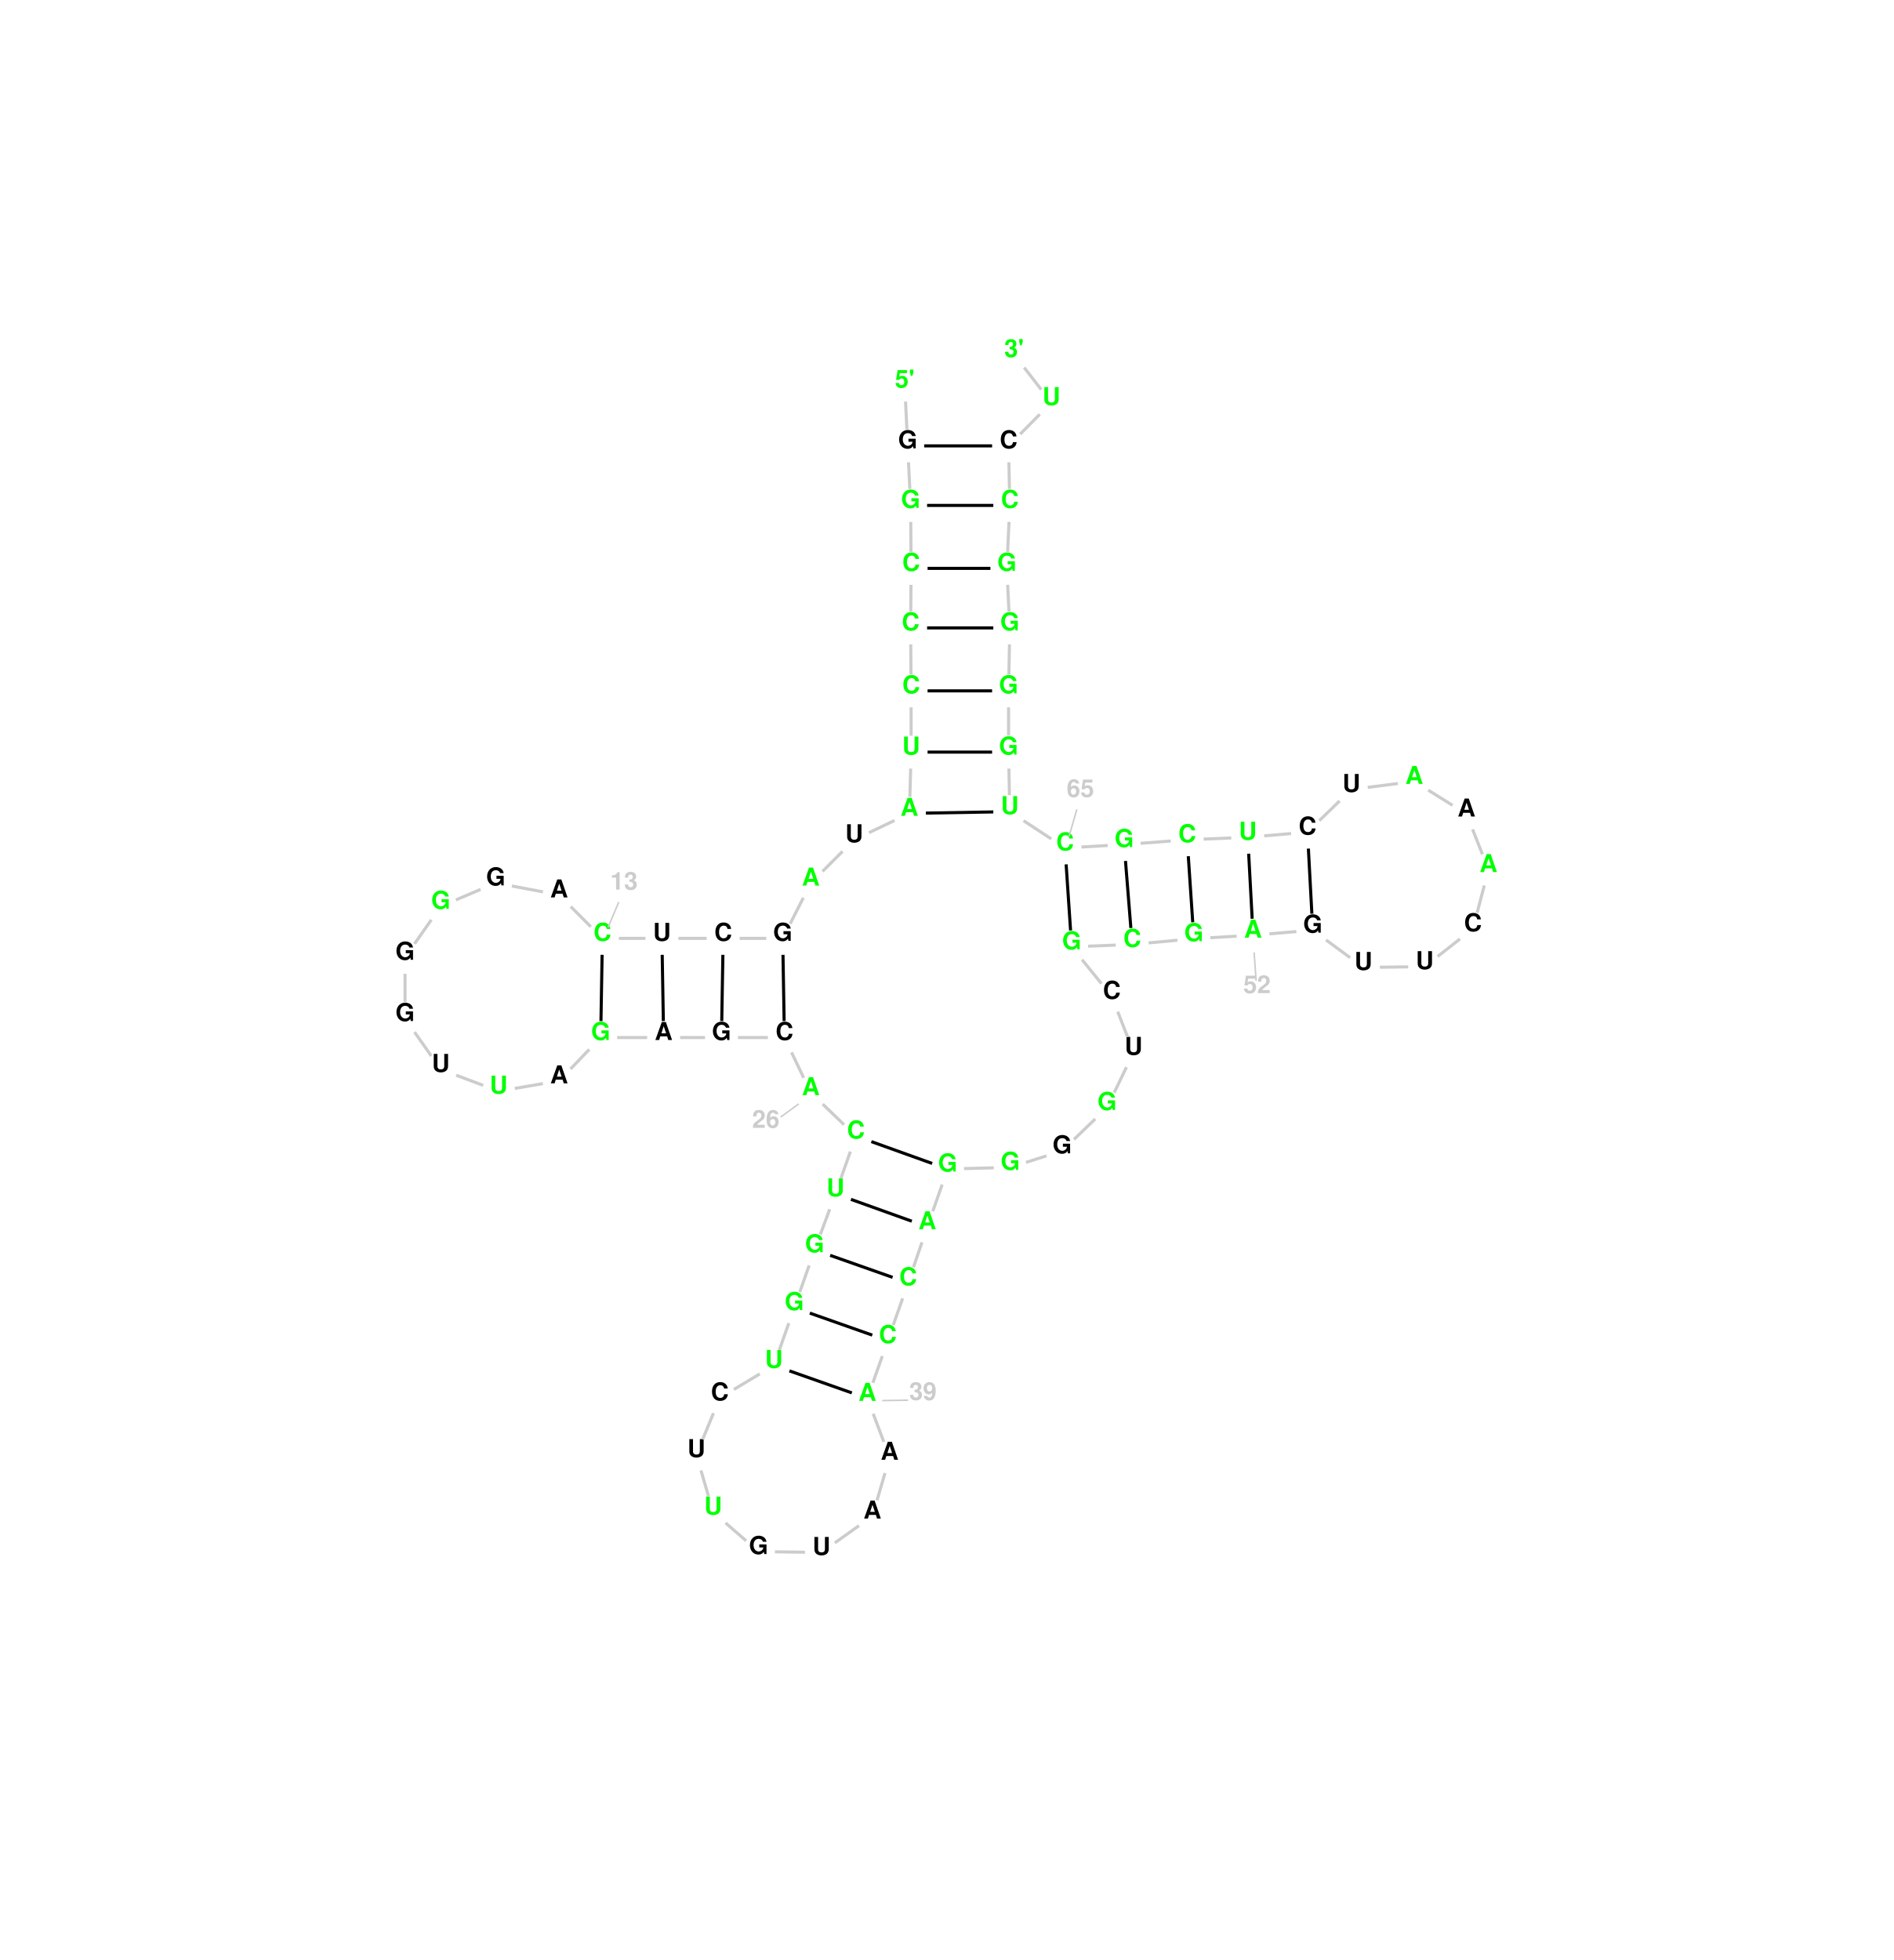
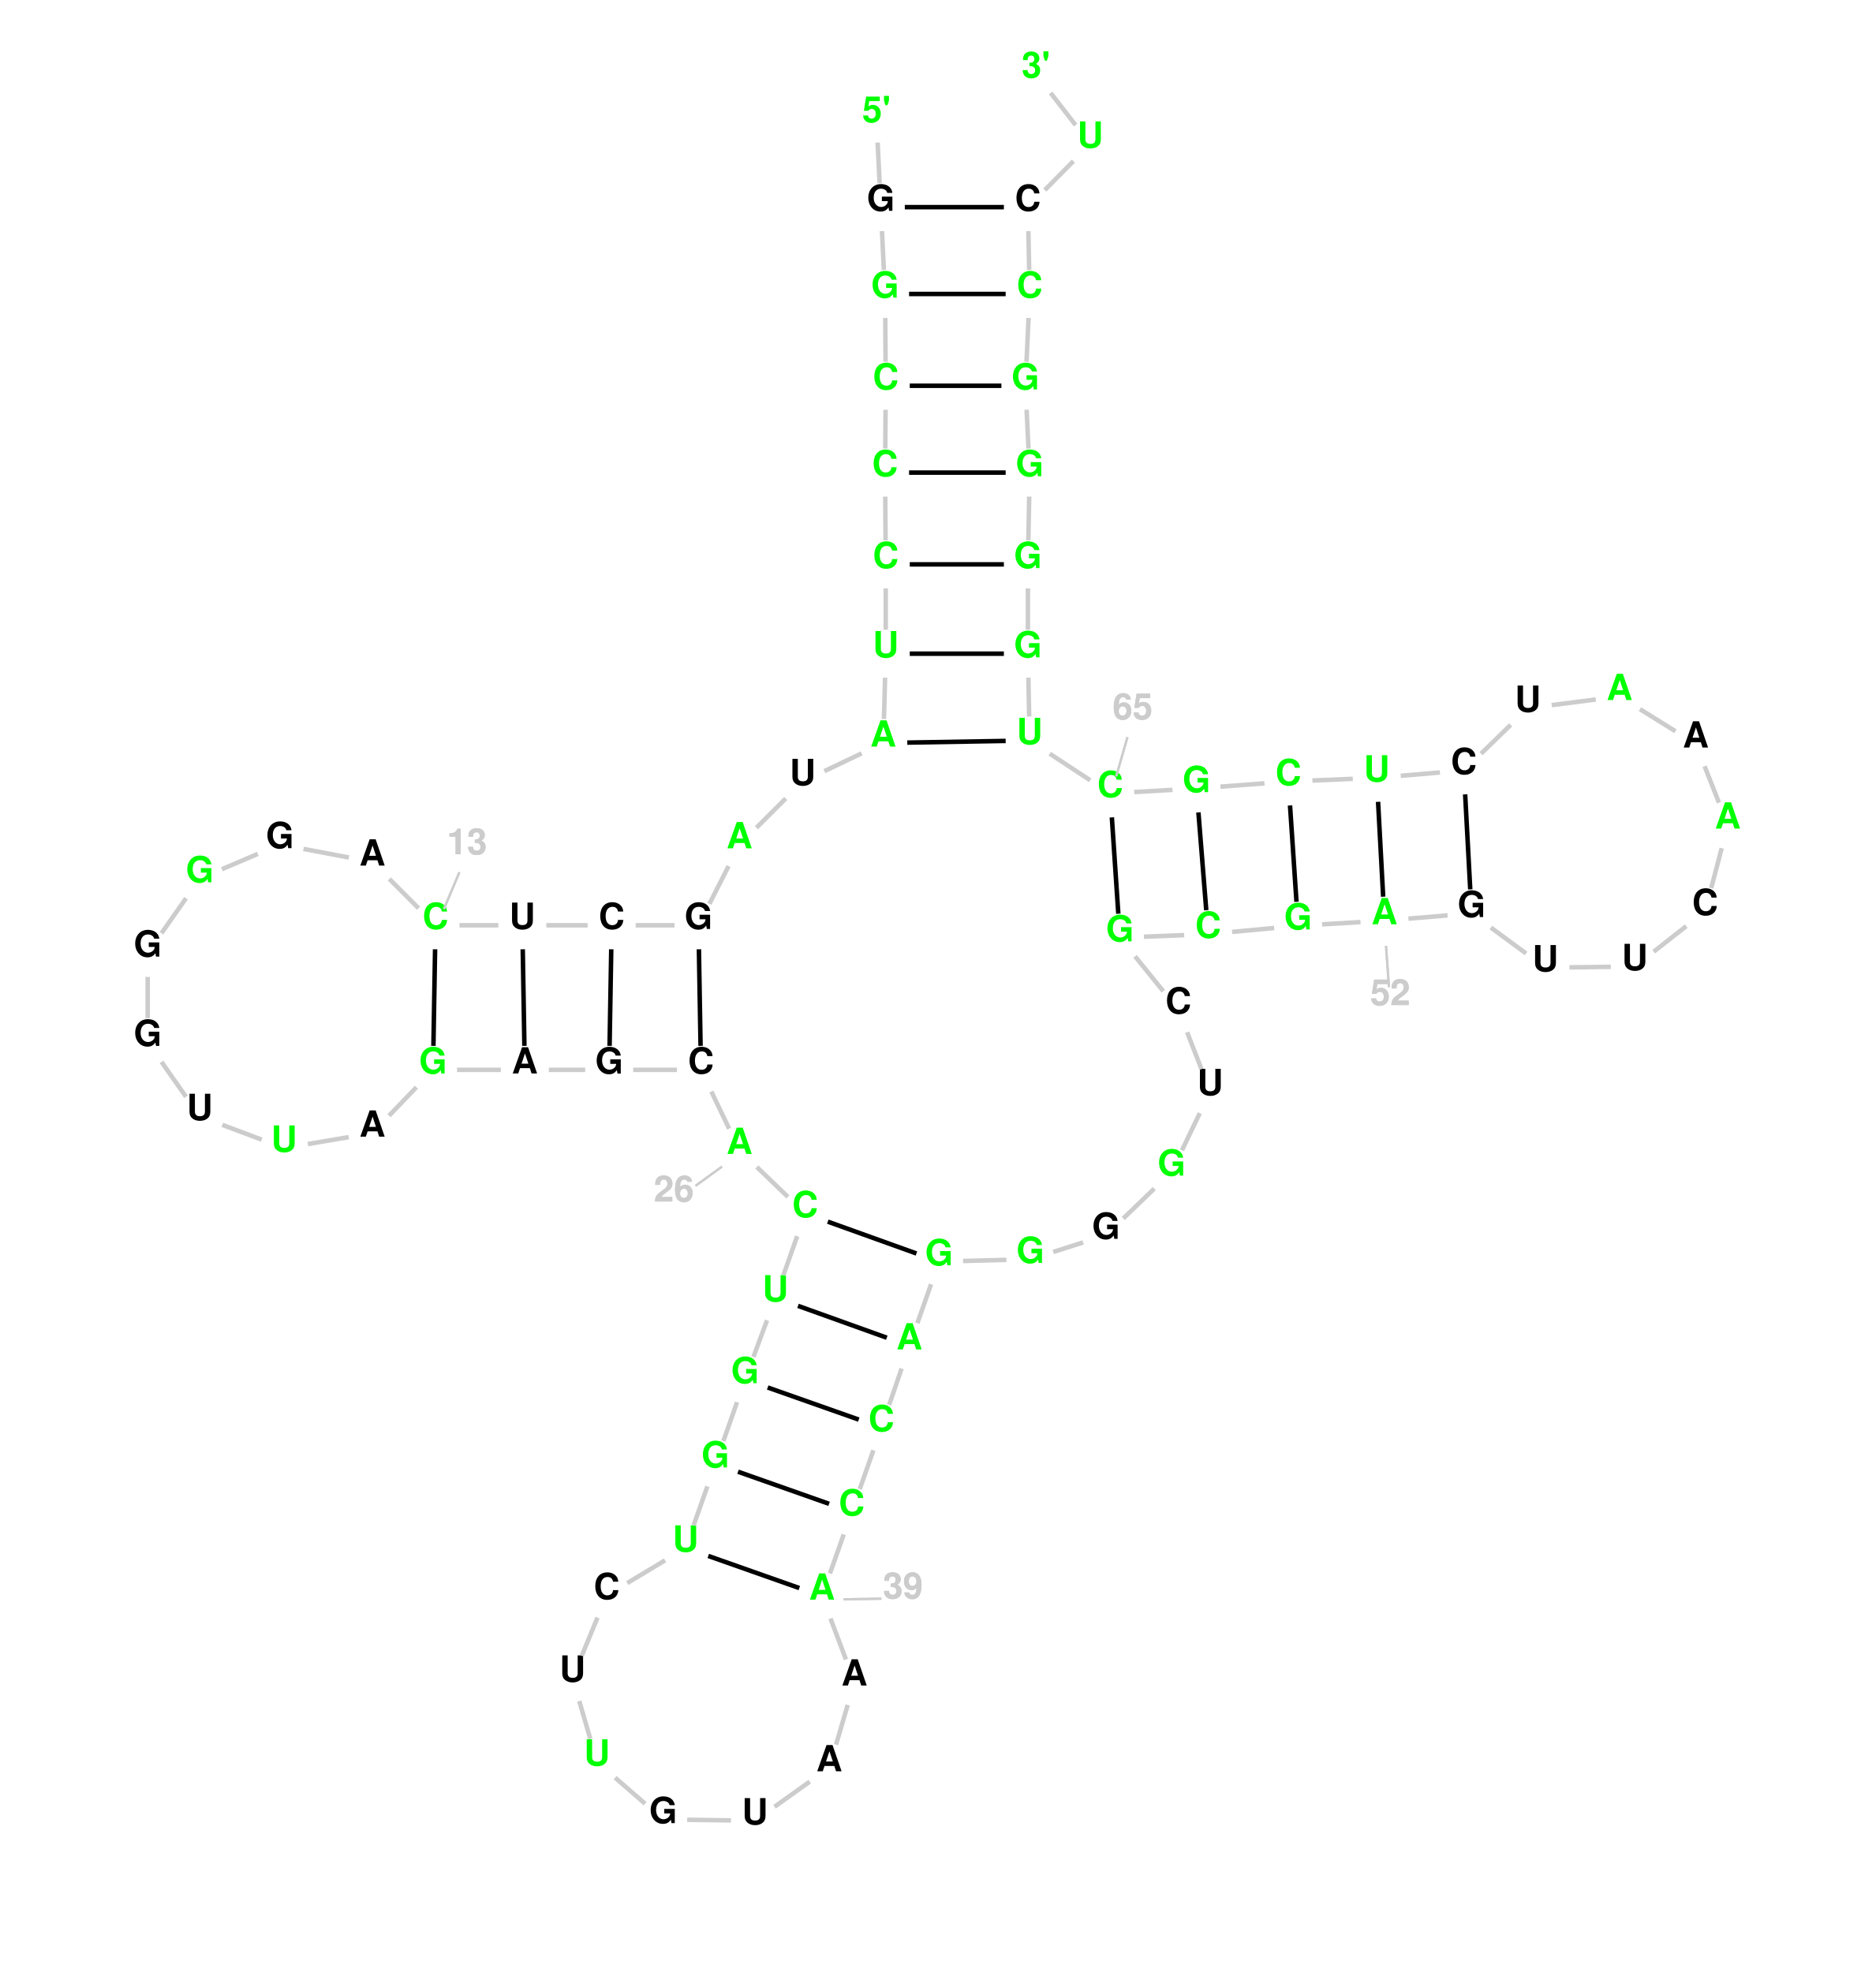
- <svg xmlns="http://www.w3.org/2000/svg" width="233.74" height="241.929" style="font-size: 3.048px; font-weight: bold; font-family: Helvetica; ">
+ <svg xmlns="http://www.w3.org/2000/svg" width="634.96" height="667.718">
  <g>
    <style type="text/css">


- text.red {fill: rgb(255, 0, 255); }
- text.green {fill: rgb(0, 255, 0); }
- text.blue {fill: rgb(0, 0, 255); }
- text.black {fill: rgb(0, 0, 0); }
- text.gray {fill: rgb(204, 204, 204); }
- text.brown {fill: rgb(211.65, 104.55, 30.6); }
- text {fill: rgb(0, 0, 0); text-anchor: middle; alignment-baseline: middle; }
circle.red {stroke: rgb(255, 0, 255); fill: none; }
circle.green {stroke: rgb(0, 255, 0); fill: none; }
circle.blue {stroke: rgb(0, 0, 255); fill: none; }
circle.black {stroke: rgb(0, 0, 0); fill: none; }
circle.gray {stroke: rgb(204, 204, 204); fill: none; }
circle.brown {stroke: rgb(211.65, 104.55, 30.6); fill: none; }
- line.red {stroke: rgb(255, 0, 255); stroke-width: 0.381; }
- line.green {stroke: rgb(0, 255, 0); stroke-width: 0.381; }
- line.blue {stroke: rgb(0, 0, 255); stroke-width: 0.381; }
- line.black {stroke: rgb(0, 0, 0); stroke-width: 0.381; }
- line.gray {stroke: rgb(204, 204, 204); stroke-width: 0.381; }
- line.brown {stroke: rgb(211.65, 104.55, 30.6); stroke-width: 0.381; }
+ line.red {stroke: rgb(255, 0, 255); stroke-width: 1.524; }
+ line.green {stroke: rgb(0, 255, 0); stroke-width: 1.524; }
+ line.blue {stroke: rgb(0, 0, 255); stroke-width: 1.524; }
+ line.black {stroke: rgb(0, 0, 0); stroke-width: 1.524; }
+ line.gray {stroke: rgb(204, 204, 204); stroke-width: 1.524; }
+ line.brown {stroke: rgb(211.65, 104.55, 30.6); stroke-width: 1.524; }
line {stroke: rgb(0, 0, 0); }
- text.numbering-label {fill: rgb(204, 204, 204);}
- line.numbering-line {stroke: rgb(204, 204, 204); stroke-width: 0.191;}
- line.predicted {stroke: rgb(0, 0, 0); stroke-dasharray: 2}
- .sequential {visibility:hidden}
- polyline {fill:none; stroke-linejoin:round; }
- .pseudoknot_segment1 {stroke-linecap:round; stroke-opacity: 0.4; stroke-width:3.048px}
- .pseudoknot_segment2 {stroke-linecap:round; stroke-opacity: 0.4; stroke-width:3.048px}
- .pseudoknot_connection {stroke-linecap:round; stroke-opacity: 0.2; stroke-width:1.5}
+ text.red {fill: rgb(255, 0, 255); font-size: 12.192px; font-weight: bold; font-family: Helvetica; }
+ text.green {fill: rgb(0, 255, 0); font-size: 12.192px; font-weight: bold; font-family: Helvetica; }
+ text.blue {fill: rgb(0, 0, 255); font-size: 12.192px; font-weight: bold; font-family: Helvetica; }
+ text.black {fill: rgb(0, 0, 0); font-size: 12.192px; font-weight: bold; font-family: Helvetica; }
+ text.gray {fill: rgb(204, 204, 204); font-size: 12.192px; font-weight: bold; font-family: Helvetica; }
+ text.brown {fill: rgb(211.65, 104.55, 30.6); font-size: 12.192px; font-weight: bold; font-family: Helvetica; }
+ text {fill: rgb(0, 0, 0); font-size: 12.192px; font-weight: bold; font-family: Helvetica; text-anchor: middle; alignment-baseline: middle; }
+ 
+ .pseudoknot_connection{stroke-linecap: round; stroke-opacity: 0.2; stroke-width: 1.5; }
+ .pseudoknot_segment1{stroke-linecap: round; stroke-opacity: 0.4; stroke-width: 12.192; }
+ .pseudoknot_segment2{stroke-linecap: round; stroke-opacity: 0.4; stroke-width: 12.192; }
+ line.numbering-line{stroke: rgb(204, 204, 204); stroke-width: 0.762; }
+ line.predicted{stroke: rgb(0, 0, 0); stroke-dasharray: 2; }
+ polyline{fill: none; stroke-linejoin: round; }
+ sequential{visibility: hidden; }
+ text.numbering-label{fill: rgb(204, 204, 204); }

</style>
  </g>
  <g>
-     <text x="111.683" y="47.838" class="green">5'</text>
-   </g>
-   <g>
-     <text x="112.05" y="55.34" class="black">G</text>
-   </g>
-   <g>
-     <line x1="114.082" y1="55.035" x2="122.468" y2="55.035" class="black" />
-   </g>
-   <g>
-     <text x="112.41" y="62.69" class="green">G</text>
-   </g>
-   <g>
-     <line x1="114.442" y1="62.385" x2="122.618" y2="62.385" class="black" />
-   </g>
-   <g>
-     <text x="112.47" y="70.46" class="green">C</text>
-   </g>
-   <g>
-     <line x1="114.502" y1="70.155" x2="122.258" y2="70.155" class="black" />
-   </g>
-   <g>
-     <text x="112.41" y="77.809" class="green">C</text>
-   </g>
-   <g>
-     <line x1="114.442" y1="77.505" x2="122.618" y2="77.505" class="black" />
-   </g>
-   <g>
-     <text x="112.47" y="85.579" class="green">C</text>
-   </g>
-   <g>
-     <line x1="114.502" y1="85.275" x2="122.468" y2="85.275" class="black" />
-   </g>
-   <g>
-     <text x="112.47" y="93.139" class="green">U</text>
-   </g>
-   <g>
-     <line x1="114.502" y1="92.835" x2="122.468" y2="92.835" class="black" />
-   </g>
-   <g>
-     <text x="112.26" y="100.699" class="green">A</text>
-   </g>
-   <g>
-     <line x1="114.292" y1="100.36" x2="122.618" y2="100.219" class="black" />
-   </g>
-   <g>
-     <text x="105.44" y="103.959" class="black">U</text>
-   </g>
-   <g>
-     <text x="100.09" y="109.309" class="green">A</text>
-   </g>
-   <g>
-     <text x="96.62" y="116.129" class="black">G</text>
-   </g>
-   <g>
-     <line x1="96.655" y1="117.856" x2="96.795" y2="126.033" class="black" />
-   </g>
-   <g>
-     <text x="89.27" y="116.129" class="black">C</text>
-   </g>
-   <g>
-     <line x1="89.235" y1="117.856" x2="89.095" y2="126.033" class="black" />
-   </g>
-   <g>
-     <text x="81.71" y="116.129" class="black">U</text>
-   </g>
-   <g>
-     <line x1="81.745" y1="117.856" x2="81.885" y2="126.033" class="black" />
-   </g>
-   <g>
-     <text x="74.36" y="116.129" class="green">C</text>
-   </g>
-   <g>
-     <line x1="74.325" y1="117.856" x2="74.185" y2="126.033" class="black" />
-   </g>
-   <g>
-     <text x="77.028" y="109.812" class="numbering-label sequential">13</text>
-   </g>
-   <g>
-     <text x="77.028" y="109.812" class="numbering-label template">13</text>
-   </g>
-   <g>
-     <line x1="75.072" y1="114.445" x2="76.385" y2="111.336" class="numbering-line sequential" />
-   </g>
-   <g>
-     <line x1="75.072" y1="114.445" x2="76.385" y2="111.336" class="numbering-line template" />
-   </g>
-   <g>
-     <text x="69.02" y="110.769" class="black">A</text>
-   </g>
-   <g>
-     <text x="61.19" y="109.289" class="black">G</text>
-   </g>
-   <g>
-     <text x="54.41" y="112.179" class="green">G</text>
-   </g>
-   <g>
-     <text x="50" y="118.469" class="black">G</text>
-   </g>
-   <g>
-     <text x="50" y="126.029" class="black">G</text>
-   </g>
-   <g>
-     <text x="54.41" y="132.309" class="black">U</text>
-   </g>
-   <g>
-     <text x="61.55" y="134.989" class="green">U</text>
-   </g>
-   <g>
-     <text x="69.02" y="133.719" class="black">A</text>
-   </g>
-   <g>
-     <text x="74.15" y="128.369" class="green">G</text>
-   </g>
-   <g>
-     <text x="81.92" y="128.369" class="black">A</text>
-   </g>
-   <g>
-     <text x="89.06" y="128.369" class="black">G</text>
-   </g>
-   <g>
-     <text x="96.83" y="128.369" class="black">C</text>
-   </g>
-   <g>
-     <text x="100.09" y="135.179" class="green">A</text>
-   </g>
-   <g>
-     <text x="94.538" y="139.206" class="numbering-label sequential">26</text>
-   </g>
-   <g>
-     <text x="94.538" y="139.206" class="numbering-label template">26</text>
-   </g>
-   <g>
-     <line x1="98.61" y1="136.253" x2="96.367" y2="137.88" class="numbering-line sequential" />
-   </g>
-   <g>
-     <line x1="98.61" y1="136.253" x2="96.367" y2="137.88" class="numbering-line template" />
-   </g>
-   <g>
-     <text x="105.65" y="140.529" class="green">C</text>
-   </g>
-   <g>
-     <line x1="107.562" y1="140.912" x2="115.068" y2="143.608" class="black" />
-   </g>
-   <g>
-     <text x="103.13" y="147.659" class="green">U</text>
-   </g>
-   <g>
-     <line x1="105.043" y1="148.041" x2="112.557" y2="150.738" class="black" />
-   </g>
-   <g>
-     <text x="100.56" y="154.579" class="green">G</text>
-   </g>
-   <g>
-     <line x1="102.476" y1="154.951" x2="110.184" y2="157.669" class="black" />
-   </g>
-   <g>
-     <text x="98.05" y="161.709" class="green">G</text>
-   </g>
-   <g>
-     <line x1="99.966" y1="162.081" x2="107.674" y2="164.799" class="black" />
-   </g>
-   <g>
-     <text x="95.53" y="168.839" class="green">U</text>
-   </g>
-   <g>
-     <line x1="97.446" y1="169.211" x2="105.154" y2="171.929" class="black" />
-   </g>
-   <g>
-     <text x="88.85" y="172.859" class="black">C</text>
-   </g>
-   <g>
-     <text x="85.96" y="179.849" class="black">U</text>
-   </g>
-   <g>
-     <text x="88.03" y="186.949" class="green">U</text>
-   </g>
-   <g>
-     <text x="93.63" y="191.819" class="black">G</text>
-   </g>
-   <g>
-     <text x="101.4" y="191.929" class="black">U</text>
-   </g>
-   <g>
-     <text x="107.69" y="187.439" class="black">A</text>
-   </g>
-   <g>
-     <text x="109.82" y="180.179" class="black">A</text>
-   </g>
-   <g>
-     <text x="107.07" y="172.909" class="green">A</text>
-   </g>
-   <g>
-     <text x="113.927" y="172.8" class="numbering-label sequential">39</text>
-   </g>
-   <g>
-     <text x="113.927" y="172.8" class="numbering-label template">39</text>
-   </g>
-   <g>
-     <line x1="108.899" y1="172.88" x2="112.098" y2="172.829" class="numbering-line sequential" />
-   </g>
-   <g>
-     <line x1="108.899" y1="172.88" x2="112.098" y2="172.829" class="numbering-line template" />
-   </g>
-   <g>
-     <text x="109.59" y="165.779" class="green">C</text>
-   </g>
-   <g>
-     <text x="112.1" y="158.649" class="green">C</text>
-   </g>
-   <g>
-     <text x="114.47" y="151.729" class="green">A</text>
-   </g>
-   <g>
-     <text x="116.98" y="144.599" class="green">G</text>
-   </g>
-   <g>
-     <text x="124.71" y="144.399" class="green">G</text>
-   </g>
-   <g>
-     <text x="131.11" y="142.359" class="black">G</text>
-   </g>
-   <g>
-     <text x="136.66" y="137.009" class="green">G</text>
-   </g>
-   <g>
-     <text x="139.93" y="130.199" class="black">U</text>
-   </g>
-   <g>
-     <text x="137.24" y="123.289" class="black">C</text>
-   </g>
-   <g>
-     <text x="132.29" y="117.179" class="green">G</text>
-   </g>
-   <g>
-     <line x1="132.154" y1="114.847" x2="131.606" y2="106.692" class="black" />
-   </g>
-   <g>
-     <text x="139.76" y="116.879" class="green">C</text>
-   </g>
-   <g>
-     <line x1="139.597" y1="114.549" x2="138.933" y2="106.27" class="black" />
-   </g>
-   <g>
-     <text x="147.37" y="116.169" class="green">G</text>
-   </g>
-   <g>
-     <line x1="147.234" y1="113.837" x2="146.686" y2="105.682" class="black" />
-   </g>
-   <g>
-     <text x="154.68" y="115.739" class="green">A</text>
-   </g>
-   <g>
-     <line x1="154.571" y1="113.406" x2="154.139" y2="105.374" class="black" />
-   </g>
-   <g>
-     <text x="155.169" y="122.58" class="numbering-label sequential">52</text>
-   </g>
-   <g>
-     <text x="155.169" y="122.58" class="numbering-label template">52</text>
-   </g>
-   <g>
-     <line x1="154.81" y1="117.564" x2="155.06" y2="121.056" class="numbering-line sequential" />
-   </g>
-   <g>
-     <line x1="154.81" y1="117.564" x2="155.06" y2="121.056" class="numbering-line template" />
-   </g>
-   <g>
-     <text x="162.05" y="115.119" class="black">G</text>
-   </g>
-   <g>
-     <line x1="161.941" y1="112.786" x2="161.509" y2="104.744" class="black" />
-   </g>
-   <g>
-     <text x="168.3" y="119.719" class="black">U</text>
-   </g>
-   <g>
-     <text x="175.87" y="119.619" class="black">U</text>
-   </g>
-   <g>
-     <text x="181.82" y="114.949" class="black">C</text>
-   </g>
-   <g>
-     <text x="183.74" y="107.639" class="green">A</text>
-   </g>
-   <g>
-     <text x="181.03" y="100.779" class="black">A</text>
-   </g>
-   <g>
-     <text x="174.58" y="96.76" class="green">A</text>
-   </g>
-   <g>
-     <text x="166.82" y="97.749" class="black">U</text>
-   </g>
-   <g>
-     <text x="161.4" y="103.019" class="black">C</text>
-   </g>
-   <g>
-     <text x="154.03" y="103.649" class="green">U</text>
-   </g>
-   <g>
-     <text x="146.55" y="103.959" class="green">C</text>
-   </g>
-   <g>
-     <text x="138.77" y="104.549" class="green">G</text>
-   </g>
-   <g>
-     <text x="131.47" y="104.969" class="green">C</text>
-   </g>
-   <g>
-     <text x="133.365" y="98.378" class="numbering-label sequential">65</text>
-   </g>
-   <g>
-     <text x="133.365" y="98.378" class="numbering-label template">65</text>
-   </g>
-   <g>
-     <line x1="131.975" y1="103.212" x2="132.927" y2="99.902" class="numbering-line sequential" />
-   </g>
-   <g>
-     <line x1="131.975" y1="103.212" x2="132.927" y2="99.902" class="numbering-line template" />
-   </g>
-   <g>
-     <text x="124.65" y="100.489" class="green">U</text>
-   </g>
-   <g>
-     <text x="124.5" y="93.139" class="green">G</text>
-   </g>
-   <g>
-     <text x="124.5" y="85.579" class="green">G</text>
-   </g>
-   <g>
-     <text x="124.65" y="77.809" class="green">G</text>
-   </g>
-   <g>
-     <text x="124.29" y="70.46" class="green">G</text>
-   </g>
-   <g>
-     <text x="124.65" y="62.69" class="green">C</text>
-   </g>
-   <g>
-     <text x="124.5" y="55.34" class="black">C</text>
-   </g>
-   <g>
-     <text x="129.782" y="50" class="green">U</text>
-   </g>
-   <g>
-     <text x="125.179" y="44.066" class="green">3'</text>
-   </g>
-   <g>
-     <line x1="111.782" y1="49.563" x2="111.951" y2="53.005" class="gray" />
-   </g>
-   <g>
-     <line x1="112.149" y1="57.064" x2="112.311" y2="60.355" class="gray" />
-   </g>
-   <g>
-     <line x1="112.426" y1="64.417" x2="112.454" y2="68.123" class="gray" />
-   </g>
-   <g>
-     <line x1="112.453" y1="72.187" x2="112.427" y2="75.473" class="gray" />
-   </g>
-   <g>
-     <line x1="112.426" y1="79.537" x2="112.454" y2="83.243" class="gray" />
-   </g>
-   <g>
-     <line x1="112.47" y1="87.307" x2="112.47" y2="90.803" class="gray" />
-   </g>
-   <g>
-     <line x1="112.414" y1="94.866" x2="112.316" y2="98.363" class="gray" />
-   </g>
-   <g>
-     <line x1="110.427" y1="101.271" x2="107.273" y2="102.778" class="gray" />
-   </g>
-   <g>
-     <line x1="104.003" y1="105.092" x2="101.527" y2="107.568" class="gray" />
-   </g>
-   <g>
-     <line x1="99.168" y1="110.816" x2="97.541" y2="114.014" class="gray" />
-   </g>
-   <g>
-     <line x1="94.588" y1="115.825" x2="91.302" y2="115.825" class="gray" />
-   </g>
-   <g>
-     <line x1="87.238" y1="115.825" x2="83.742" y2="115.825" class="gray" />
-   </g>
-   <g>
-     <line x1="79.678" y1="115.825" x2="76.392" y2="115.825" class="gray" />
-   </g>
-   <g>
-     <line x1="72.926" y1="114.385" x2="70.454" y2="111.904" class="gray" />
-   </g>
-   <g>
-     <line x1="67.023" y1="110.087" x2="63.187" y2="109.362" class="gray" />
-   </g>
-   <g>
-     <line x1="59.321" y1="109.781" x2="56.279" y2="111.078" class="gray" />
-   </g>
-   <g>
-     <line x1="53.243" y1="113.538" x2="51.166" y2="116.501" class="gray" />
-   </g>
-   <g>
-     <line x1="50" y1="120.197" x2="50" y2="123.693" class="gray" />
-   </g>
-   <g>
-     <line x1="51.168" y1="127.388" x2="53.242" y2="130.342" class="gray" />
-   </g>
-   <g>
-     <line x1="56.312" y1="132.719" x2="59.648" y2="133.971" class="gray" />
-   </g>
-   <g>
-     <line x1="63.553" y1="134.344" x2="67.017" y2="133.755" class="gray" />
-   </g>
-   <g>
-     <line x1="70.426" y1="131.948" x2="72.744" y2="129.531" class="gray" />
-   </g>
-   <g>
-     <line x1="76.182" y1="128.065" x2="79.888" y2="128.065" class="gray" />
-   </g>
-   <g>
-     <line x1="83.952" y1="128.065" x2="87.028" y2="128.065" class="gray" />
-   </g>
-   <g>
-     <line x1="91.092" y1="128.065" x2="94.798" y2="128.065" class="gray" />
-   </g>
-   <g>
-     <line x1="97.707" y1="129.898" x2="99.213" y2="133.042" class="gray" />
-   </g>
-   <g>
-     <line x1="101.554" y1="136.284" x2="104.186" y2="138.816" class="gray" />
-   </g>
-   <g>
-     <line x1="104.973" y1="142.141" x2="103.807" y2="145.439" class="gray" />
-   </g>
-   <g>
-     <line x1="102.423" y1="149.26" x2="101.267" y2="152.37" class="gray" />
-   </g>
-   <g>
-     <line x1="99.885" y1="156.191" x2="98.725" y2="159.488" class="gray" />
-   </g>
-   <g>
-     <line x1="97.373" y1="163.321" x2="96.207" y2="166.619" class="gray" />
-   </g>
-   <g>
-     <line x1="93.789" y1="169.582" x2="90.591" y2="171.507" class="gray" />
-   </g>
-   <g>
-     <line x1="88.074" y1="174.433" x2="86.736" y2="177.667" class="gray" />
-   </g>
-   <g>
-     <line x1="86.529" y1="181.495" x2="87.461" y2="184.694" class="gray" />
-   </g>
-   <g>
-     <line x1="89.563" y1="187.978" x2="92.097" y2="190.181" class="gray" />
-   </g>
-   <g>
-     <line x1="95.662" y1="191.543" x2="99.368" y2="191.596" class="gray" />
-   </g>
-   <g>
-     <line x1="103.054" y1="190.444" x2="106.036" y2="188.315" class="gray" />
-   </g>
-   <g>
-     <line x1="108.262" y1="185.185" x2="109.248" y2="181.825" class="gray" />
-   </g>
-   <g>
-     <line x1="109.101" y1="177.974" x2="107.789" y2="174.505" class="gray" />
-   </g>
-   <g>
-     <line x1="107.747" y1="170.689" x2="108.913" y2="167.391" class="gray" />
-   </g>
-   <g>
-     <line x1="110.265" y1="163.558" x2="111.425" y2="160.261" class="gray" />
-   </g>
-   <g>
-     <line x1="112.758" y1="156.422" x2="113.812" y2="153.347" class="gray" />
-   </g>
-   <g>
-     <line x1="115.145" y1="149.508" x2="116.305" y2="146.211" class="gray" />
-   </g>
-   <g>
-     <line x1="119.011" y1="144.242" x2="122.679" y2="144.147" class="gray" />
-   </g>
-   <g>
-     <line x1="126.646" y1="143.478" x2="129.174" y2="142.672" class="gray" />
-   </g>
-   <g>
-     <line x1="132.573" y1="140.644" x2="135.197" y2="138.115" class="gray" />
-   </g>
-   <g>
-     <line x1="137.54" y1="134.873" x2="139.05" y2="131.726" class="gray" />
-   </g>
-   <g>
-     <line x1="139.193" y1="128.001" x2="137.977" y2="124.878" class="gray" />
-   </g>
-   <g>
-     <line x1="135.961" y1="121.406" x2="133.569" y2="118.454" class="gray" />
-   </g>
-   <g>
-     <line x1="134.32" y1="116.793" x2="137.73" y2="116.656" class="gray" />
-   </g>
-   <g>
-     <line x1="141.783" y1="116.386" x2="145.347" y2="116.053" class="gray" />
-   </g>
-   <g>
-     <line x1="149.399" y1="115.745" x2="152.651" y2="115.554" class="gray" />
-   </g>
-   <g>
-     <line x1="156.705" y1="115.264" x2="160.025" y2="114.985" class="gray" />
-   </g>
-   <g>
-     <line x1="163.687" y1="116.019" x2="166.663" y2="118.21" class="gray" />
-   </g>
-   <g>
-     <line x1="170.332" y1="119.388" x2="173.838" y2="119.342" class="gray" />
-   </g>
-   <g>
-     <line x1="177.468" y1="118.06" x2="180.222" y2="115.899" class="gray" />
-   </g>
-   <g>
-     <line x1="182.336" y1="112.679" x2="183.224" y2="109.3" class="gray" />
-   </g>
-   <g>
-     <line x1="182.993" y1="105.445" x2="181.777" y2="102.365" class="gray" />
-   </g>
-   <g>
-     <line x1="179.305" y1="99.4" x2="176.305" y2="97.529" class="gray" />
-   </g>
-   <g>
-     <line x1="172.564" y1="96.712" x2="168.836" y2="97.188" class="gray" />
-   </g>
-   <g>
-     <line x1="165.363" y1="98.861" x2="162.857" y2="101.298" class="gray" />
-   </g>
-   <g>
-     <line x1="159.375" y1="102.888" x2="156.055" y2="103.172" class="gray" />
-   </g>
-   <g>
-     <line x1="152" y1="103.429" x2="148.58" y2="103.571" class="gray" />
-   </g>
-   <g>
-     <line x1="144.524" y1="103.808" x2="140.796" y2="104.091" class="gray" />
-   </g>
-   <g>
-     <line x1="136.741" y1="104.361" x2="133.499" y2="104.548" class="gray" />
-   </g>
-   <g>
-     <line x1="129.772" y1="103.549" x2="126.348" y2="101.3" class="gray" />
-   </g>
-   <g>
-     <line x1="124.609" y1="98.153" x2="124.541" y2="94.866" class="gray" />
-   </g>
-   <g>
-     <line x1="124.5" y1="90.803" x2="124.5" y2="87.307" class="gray" />
-   </g>
-   <g>
-     <line x1="124.539" y1="83.243" x2="124.611" y2="79.536" class="gray" />
-   </g>
-   <g>
-     <line x1="124.551" y1="75.475" x2="124.389" y2="72.184" class="gray" />
-   </g>
-   <g>
-     <line x1="124.384" y1="68.125" x2="124.556" y2="64.415" class="gray" />
-   </g>
-   <g>
-     <line x1="124.609" y1="60.353" x2="124.541" y2="57.066" class="gray" />
-   </g>
-   <g>
-     <line x1="125.929" y1="53.59" x2="128.353" y2="51.14" class="gray" />
-   </g>
-   <g>
-     <line x1="128.536" y1="48.09" x2="126.424" y2="45.366" class="gray" />
+     <text x="296.73" y="41.352" class="green">5'</text>
+   </g>
+   <g>
+     <text x="298.2" y="71.358" class="black">G</text>
+   </g>
+   <g>
+     <line x1="306.328" y1="70.139" x2="339.872" y2="70.139" class="black" />
+   </g>
+   <g>
+     <text x="299.64" y="100.758" class="green">G</text>
+   </g>
+   <g>
+     <line x1="307.768" y1="99.539" x2="340.472" y2="99.539" class="black" />
+   </g>
+   <g>
+     <text x="299.88" y="131.838" class="green">C</text>
+   </g>
+   <g>
+     <line x1="308.008" y1="130.619" x2="339.032" y2="130.619" class="black" />
+   </g>
+   <g>
+     <text x="299.64" y="161.238" class="green">C</text>
+   </g>
+   <g>
+     <line x1="307.768" y1="160.019" x2="340.472" y2="160.019" class="black" />
+   </g>
+   <g>
+     <text x="299.88" y="192.318" class="green">C</text>
+   </g>
+   <g>
+     <line x1="308.008" y1="191.099" x2="339.872" y2="191.099" class="black" />
+   </g>
+   <g>
+     <text x="299.88" y="222.558" class="green">U</text>
+   </g>
+   <g>
+     <line x1="308.008" y1="221.339" x2="339.872" y2="221.339" class="black" />
+   </g>
+   <g>
+     <text x="299.04" y="252.798" class="green">A</text>
+   </g>
+   <g>
+     <line x1="307.167" y1="251.441" x2="340.473" y2="250.876" class="black" />
+   </g>
+   <g>
+     <text x="271.76" y="265.838" class="black">U</text>
+   </g>
+   <g>
+     <text x="250.36" y="287.238" class="green">A</text>
+   </g>
+   <g>
+     <text x="236.48" y="314.518" class="black">G</text>
+   </g>
+   <g>
+     <line x1="236.619" y1="321.426" x2="237.181" y2="354.132" class="black" />
+   </g>
+   <g>
+     <text x="207.08" y="314.518" class="black">C</text>
+   </g>
+   <g>
+     <line x1="206.941" y1="321.426" x2="206.379" y2="354.132" class="black" />
+   </g>
+   <g>
+     <text x="176.84" y="314.518" class="black">U</text>
+   </g>
+   <g>
+     <line x1="176.979" y1="321.426" x2="177.541" y2="354.132" class="black" />
+   </g>
+   <g>
+     <text x="147.44" y="314.518" class="green">C</text>
+   </g>
+   <g>
+     <line x1="147.301" y1="321.426" x2="146.739" y2="354.132" class="black" />
+   </g>
+   <g>
+     <text x="158.114" y="289.247" class="numbering-label sequential">13</text>
+   </g>
+   <g>
+     <text x="158.114" y="289.247" class="numbering-label template">13</text>
+   </g>
+   <g>
+     <line x1="150.286" y1="307.779" x2="155.539" y2="295.343" class="numbering-line sequential" />
+   </g>
+   <g>
+     <line x1="150.286" y1="307.779" x2="155.539" y2="295.343" class="numbering-line template" />
+   </g>
+   <g>
+     <text x="126.08" y="293.078" class="black">A</text>
+   </g>
+   <g>
+     <text x="94.76" y="287.158" class="black">G</text>
+   </g>
+   <g>
+     <text x="67.64" y="298.718" class="green">G</text>
+   </g>
+   <g>
+     <text x="50" y="323.878" class="black">G</text>
+   </g>
+   <g>
+     <text x="50" y="354.118" class="black">G</text>
+   </g>
+   <g>
+     <text x="67.64" y="379.238" class="black">U</text>
+   </g>
+   <g>
+     <text x="96.2" y="389.958" class="green">U</text>
+   </g>
+   <g>
+     <text x="126.08" y="384.878" class="black">A</text>
+   </g>
+   <g>
+     <text x="146.6" y="363.478" class="green">G</text>
+   </g>
+   <g>
+     <text x="177.68" y="363.478" class="black">A</text>
+   </g>
+   <g>
+     <text x="206.24" y="363.478" class="black">G</text>
+   </g>
+   <g>
+     <text x="237.32" y="363.478" class="black">C</text>
+   </g>
+   <g>
+     <text x="250.36" y="390.718" class="green">A</text>
+   </g>
+   <g>
+     <text x="228.154" y="406.825" class="numbering-label sequential">26</text>
+   </g>
+   <g>
+     <text x="228.154" y="406.825" class="numbering-label template">26</text>
+   </g>
+   <g>
+     <line x1="244.438" y1="395.013" x2="235.469" y2="401.519" class="numbering-line sequential" />
+   </g>
+   <g>
+     <line x1="244.438" y1="395.013" x2="235.469" y2="401.519" class="numbering-line template" />
+   </g>
+   <g>
+     <text x="272.6" y="412.118" class="green">C</text>
+   </g>
+   <g>
+     <line x1="280.25" y1="413.647" x2="310.27" y2="424.431" class="black" />
+   </g>
+   <g>
+     <text x="262.52" y="440.638" class="green">U</text>
+   </g>
+   <g>
+     <line x1="270.17" y1="442.164" x2="300.23" y2="452.953" class="black" />
+   </g>
+   <g>
+     <text x="252.24" y="468.318" class="green">G</text>
+   </g>
+   <g>
+     <line x1="259.905" y1="469.802" x2="290.735" y2="480.675" class="black" />
+   </g>
+   <g>
+     <text x="242.2" y="496.838" class="green">G</text>
+   </g>
+   <g>
+     <line x1="249.865" y1="498.322" x2="280.695" y2="509.195" class="black" />
+   </g>
+   <g>
+     <text x="232.12" y="525.358" class="green">U</text>
+   </g>
+   <g>
+     <line x1="239.785" y1="526.842" x2="270.615" y2="537.715" class="black" />
+   </g>
+   <g>
+     <text x="205.4" y="541.438" class="black">C</text>
+   </g>
+   <g>
+     <text x="193.84" y="569.398" class="black">U</text>
+   </g>
+   <g>
+     <text x="202.12" y="597.798" class="green">U</text>
+   </g>
+   <g>
+     <text x="224.52" y="617.278" class="black">G</text>
+   </g>
+   <g>
+     <text x="255.6" y="617.718" class="black">U</text>
+   </g>
+   <g>
+     <text x="280.76" y="599.758" class="black">A</text>
+   </g>
+   <g>
+     <text x="289.28" y="570.718" class="black">A</text>
+   </g>
+   <g>
+     <text x="278.28" y="541.638" class="green">A</text>
+   </g>
+   <g>
+     <text x="305.709" y="541.2" class="numbering-label sequential">39</text>
+   </g>
+   <g>
+     <text x="305.709" y="541.2" class="numbering-label template">39</text>
+   </g>
+   <g>
+     <line x1="285.594" y1="541.521" x2="298.394" y2="541.317" class="numbering-line sequential" />
+   </g>
+   <g>
+     <line x1="285.594" y1="541.521" x2="298.394" y2="541.317" class="numbering-line template" />
+   </g>
+   <g>
+     <text x="288.36" y="513.118" class="green">C</text>
+   </g>
+   <g>
+     <text x="298.4" y="484.598" class="green">C</text>
+   </g>
+   <g>
+     <text x="307.88" y="456.918" class="green">A</text>
+   </g>
+   <g>
+     <text x="317.92" y="428.398" class="green">G</text>
+   </g>
+   <g>
+     <text x="348.84" y="427.598" class="green">G</text>
+   </g>
+   <g>
+     <text x="374.44" y="419.438" class="black">G</text>
+   </g>
+   <g>
+     <text x="396.64" y="398.038" class="green">G</text>
+   </g>
+   <g>
+     <text x="409.72" y="370.798" class="black">U</text>
+   </g>
+   <g>
+     <text x="398.96" y="343.158" class="black">C</text>
+   </g>
+   <g>
+     <text x="379.16" y="318.718" class="green">G</text>
+   </g>
+   <g>
+     <line x1="378.615" y1="309.389" x2="376.425" y2="276.769" class="black" />
+   </g>
+   <g>
+     <text x="409.04" y="317.518" class="green">C</text>
+   </g>
+   <g>
+     <line x1="408.389" y1="308.197" x2="405.731" y2="275.081" class="black" />
+   </g>
+   <g>
+     <text x="439.48" y="314.678" class="green">G</text>
+   </g>
+   <g>
+     <line x1="438.935" y1="305.349" x2="436.745" y2="272.729" class="black" />
+   </g>
+   <g>
+     <text x="468.72" y="312.958" class="green">A</text>
+   </g>
+   <g>
+     <line x1="468.284" y1="303.622" x2="466.556" y2="271.495" class="black" />
+   </g>
+   <g>
+     <text x="470.677" y="340.32" class="numbering-label sequential">52</text>
+   </g>
+   <g>
+     <text x="470.677" y="340.32" class="numbering-label template">52</text>
+   </g>
+   <g>
+     <line x1="469.242" y1="320.255" x2="470.241" y2="334.224" class="numbering-line sequential" />
+   </g>
+   <g>
+     <line x1="469.242" y1="320.255" x2="470.241" y2="334.224" class="numbering-line template" />
+   </g>
+   <g>
+     <text x="498.2" y="310.478" class="black">G</text>
+   </g>
+   <g>
+     <line x1="497.764" y1="301.142" x2="496.036" y2="268.975" class="black" />
+   </g>
+   <g>
+     <text x="523.2" y="328.878" class="black">U</text>
+   </g>
+   <g>
+     <text x="553.48" y="328.478" class="black">U</text>
+   </g>
+   <g>
+     <text x="577.28" y="309.798" class="black">C</text>
+   </g>
+   <g>
+     <text x="584.96" y="280.558" class="green">A</text>
+   </g>
+   <g>
+     <text x="574.12" y="253.118" class="black">A</text>
+   </g>
+   <g>
+     <text x="548.32" y="237.038" class="green">A</text>
+   </g>
+   <g>
+     <text x="517.28" y="240.998" class="black">U</text>
+   </g>
+   <g>
+     <text x="495.6" y="262.078" class="black">C</text>
+   </g>
+   <g>
+     <text x="466.12" y="264.598" class="green">U</text>
+   </g>
+   <g>
+     <text x="436.2" y="265.838" class="green">C</text>
+   </g>
+   <g>
+     <text x="405.08" y="268.198" class="green">G</text>
+   </g>
+   <g>
+     <text x="375.88" y="269.878" class="green">C</text>
+   </g>
+   <g>
+     <text x="383.461" y="243.514" class="numbering-label sequential">65</text>
+   </g>
+   <g>
+     <text x="383.461" y="243.514" class="numbering-label template">65</text>
+   </g>
+   <g>
+     <line x1="377.902" y1="262.847" x2="381.708" y2="249.61" class="numbering-line sequential" />
+   </g>
+   <g>
+     <line x1="377.902" y1="262.847" x2="381.708" y2="249.61" class="numbering-line template" />
+   </g>
+   <g>
+     <text x="348.6" y="251.958" class="green">U</text>
+   </g>
+   <g>
+     <text x="348" y="222.558" class="green">G</text>
+   </g>
+   <g>
+     <text x="348" y="192.318" class="green">G</text>
+   </g>
+   <g>
+     <text x="348.6" y="161.238" class="green">G</text>
+   </g>
+   <g>
+     <text x="347.16" y="131.838" class="green">G</text>
+   </g>
+   <g>
+     <text x="348.6" y="100.758" class="green">C</text>
+   </g>
+   <g>
+     <text x="348" y="71.358" class="black">C</text>
+   </g>
+   <g>
+     <text x="369.127" y="50" class="green">U</text>
+   </g>
+   <g>
+     <text x="350.714" y="26.262" class="green">3'</text>
+   </g>
+   <g>
+     <line x1="297.128" y1="48.251" x2="297.802" y2="62.02" class="gray" />
+   </g>
+   <g>
+     <line x1="298.598" y1="78.257" x2="299.242" y2="91.42" class="gray" />
+   </g>
+   <g>
+     <line x1="299.703" y1="107.667" x2="299.817" y2="122.491" class="gray" />
+   </g>
+   <g>
+     <line x1="299.814" y1="138.747" x2="299.706" y2="151.891" class="gray" />
+   </g>
+   <g>
+     <line x1="299.703" y1="168.147" x2="299.817" y2="182.971" class="gray" />
+   </g>
+   <g>
+     <line x1="299.88" y1="199.227" x2="299.88" y2="213.211" class="gray" />
+   </g>
+   <g>
+     <line x1="299.654" y1="229.464" x2="299.266" y2="243.454" class="gray" />
+   </g>
+   <g>
+     <line x1="291.707" y1="255.084" x2="279.093" y2="261.113" class="gray" />
+   </g>
+   <g>
+     <line x1="266.013" y1="270.366" x2="256.107" y2="280.271" class="gray" />
+   </g>
+   <g>
+     <line x1="246.674" y1="293.263" x2="240.166" y2="306.054" class="gray" />
+   </g>
+   <g>
+     <line x1="228.352" y1="313.299" x2="215.208" y2="313.299" class="gray" />
+   </g>
+   <g>
+     <line x1="198.952" y1="313.299" x2="184.968" y2="313.299" class="gray" />
+   </g>
+   <g>
+     <line x1="168.712" y1="313.299" x2="155.568" y2="313.299" class="gray" />
+   </g>
+   <g>
+     <line x1="141.703" y1="307.54" x2="131.817" y2="297.617" class="gray" />
+   </g>
+   <g>
+     <line x1="118.093" y1="290.349" x2="102.747" y2="287.448" class="gray" />
+   </g>
+   <g>
+     <line x1="87.283" y1="289.126" x2="75.117" y2="294.311" class="gray" />
+   </g>
+   <g>
+     <line x1="62.974" y1="304.154" x2="54.666" y2="316.003" class="gray" />
+   </g>
+   <g>
+     <line x1="50" y1="330.787" x2="50" y2="344.771" class="gray" />
+   </g>
+   <g>
+     <line x1="54.671" y1="359.55" x2="62.969" y2="371.367" class="gray" />
+   </g>
+   <g>
+     <line x1="75.25" y1="380.875" x2="88.59" y2="385.882" class="gray" />
+   </g>
+   <g>
+     <line x1="104.213" y1="387.376" x2="118.067" y2="385.021" class="gray" />
+   </g>
+   <g>
+     <line x1="131.706" y1="377.792" x2="140.974" y2="368.125" class="gray" />
+   </g>
+   <g>
+     <line x1="154.728" y1="362.259" x2="169.552" y2="362.259" class="gray" />
+   </g>
+   <g>
+     <line x1="185.808" y1="362.259" x2="198.112" y2="362.259" class="gray" />
+   </g>
+   <g>
+     <line x1="214.368" y1="362.259" x2="229.192" y2="362.259" class="gray" />
+   </g>
+   <g>
+     <line x1="240.83" y1="369.59" x2="246.85" y2="382.167" class="gray" />
+   </g>
+   <g>
+     <line x1="256.217" y1="395.134" x2="266.743" y2="405.263" class="gray" />
+   </g>
+   <g>
+     <line x1="269.891" y1="418.562" x2="265.229" y2="431.755" class="gray" />
+   </g>
+   <g>
+     <line x1="259.69" y1="447.038" x2="255.07" y2="459.479" class="gray" />
+   </g>
+   <g>
+     <line x1="249.541" y1="474.766" x2="244.899" y2="487.952" class="gray" />
+   </g>
+   <g>
+     <line x1="239.491" y1="503.282" x2="234.829" y2="516.475" class="gray" />
+   </g>
+   <g>
+     <line x1="225.156" y1="528.33" x2="212.364" y2="536.028" class="gray" />
+   </g>
+   <g>
+     <line x1="202.294" y1="547.73" x2="196.946" y2="560.667" class="gray" />
+   </g>
+   <g>
+     <line x1="196.115" y1="575.982" x2="199.845" y2="588.775" class="gray" />
+   </g>
+   <g>
+     <line x1="208.253" y1="601.912" x2="218.387" y2="610.725" class="gray" />
+   </g>
+   <g>
+     <line x1="232.647" y1="616.174" x2="247.473" y2="616.384" class="gray" />
+   </g>
+   <g>
+     <line x1="262.216" y1="611.776" x2="274.144" y2="603.261" class="gray" />
+   </g>
+   <g>
+     <line x1="283.048" y1="590.739" x2="286.992" y2="577.298" class="gray" />
+   </g>
+   <g>
+     <line x1="286.404" y1="561.896" x2="281.156" y2="548.021" class="gray" />
+   </g>
+   <g>
+     <line x1="280.989" y1="532.755" x2="285.651" y2="519.562" class="gray" />
+   </g>
+   <g>
+     <line x1="291.059" y1="504.232" x2="295.701" y2="491.046" class="gray" />
+   </g>
+   <g>
+     <line x1="301.034" y1="475.689" x2="305.246" y2="463.388" class="gray" />
+   </g>
+   <g>
+     <line x1="310.579" y1="448.032" x2="315.221" y2="434.846" class="gray" />
+   </g>
+   <g>
+     <line x1="326.045" y1="426.968" x2="340.715" y2="426.589" class="gray" />
+   </g>
+   <g>
+     <line x1="356.584" y1="423.91" x2="366.696" y2="420.687" class="gray" />
+   </g>
+   <g>
+     <line x1="380.292" y1="412.578" x2="390.788" y2="402.46" class="gray" />
+   </g>
+   <g>
+     <line x1="400.158" y1="389.491" x2="406.202" y2="376.906" class="gray" />
+   </g>
+   <g>
+     <line x1="406.771" y1="362.004" x2="401.909" y2="349.513" class="gray" />
+   </g>
+   <g>
+     <line x1="393.843" y1="335.623" x2="384.277" y2="323.814" class="gray" />
+   </g>
+   <g>
+     <line x1="387.282" y1="317.172" x2="400.918" y2="316.625" class="gray" />
+   </g>
+   <g>
+     <line x1="417.133" y1="315.544" x2="431.387" y2="314.214" class="gray" />
+   </g>
+   <g>
+     <line x1="447.594" y1="312.981" x2="460.606" y2="312.216" class="gray" />
+   </g>
+   <g>
+     <line x1="476.82" y1="311.057" x2="490.1" y2="309.94" class="gray" />
+   </g>
+   <g>
+     <line x1="504.746" y1="314.077" x2="516.654" y2="322.841" class="gray" />
+   </g>
+   <g>
+     <line x1="531.327" y1="327.551" x2="545.353" y2="327.366" class="gray" />
+   </g>
+   <g>
+     <line x1="559.874" y1="322.24" x2="570.886" y2="313.597" class="gray" />
+   </g>
+   <g>
+     <line x1="579.345" y1="300.717" x2="582.895" y2="287.2" class="gray" />
+   </g>
+   <g>
+     <line x1="581.974" y1="271.779" x2="577.106" y2="259.458" class="gray" />
+   </g>
+   <g>
+     <line x1="567.222" y1="247.599" x2="555.218" y2="240.118" class="gray" />
+   </g>
+   <g>
+     <line x1="540.257" y1="236.847" x2="525.343" y2="238.75" class="gray" />
+   </g>
+   <g>
+     <line x1="511.452" y1="245.445" x2="501.428" y2="255.192" class="gray" />
+   </g>
+   <g>
+     <line x1="487.501" y1="261.551" x2="474.219" y2="262.686" class="gray" />
+   </g>
+   <g>
+     <line x1="457.999" y1="263.715" x2="444.321" y2="264.282" class="gray" />
+   </g>
+   <g>
+     <line x1="428.095" y1="265.233" x2="413.185" y2="266.364" class="gray" />
+   </g>
+   <g>
+     <line x1="396.965" y1="267.446" x2="383.995" y2="268.192" class="gray" />
+   </g>
+   <g>
+     <line x1="369.087" y1="264.196" x2="355.393" y2="255.201" class="gray" />
+   </g>
+   <g>
+     <line x1="348.434" y1="242.612" x2="348.166" y2="229.465" class="gray" />
+   </g>
+   <g>
+     <line x1="348" y1="213.211" x2="348" y2="199.227" class="gray" />
+   </g>
+   <g>
+     <line x1="348.157" y1="182.972" x2="348.443" y2="168.145" class="gray" />
+   </g>
+   <g>
+     <line x1="348.202" y1="151.9" x2="347.558" y2="138.737" class="gray" />
+   </g>
+   <g>
+     <line x1="347.536" y1="122.499" x2="348.224" y2="107.658" class="gray" />
+   </g>
+   <g>
+     <line x1="348.434" y1="91.412" x2="348.166" y2="78.265" class="gray" />
+   </g>
+   <g>
+     <line x1="353.716" y1="64.36" x2="363.411" y2="54.559" class="gray" />
+   </g>
+   <g>
+     <line x1="364.146" y1="42.358" x2="355.696" y2="31.465" class="gray" />
  </g>
</svg>
